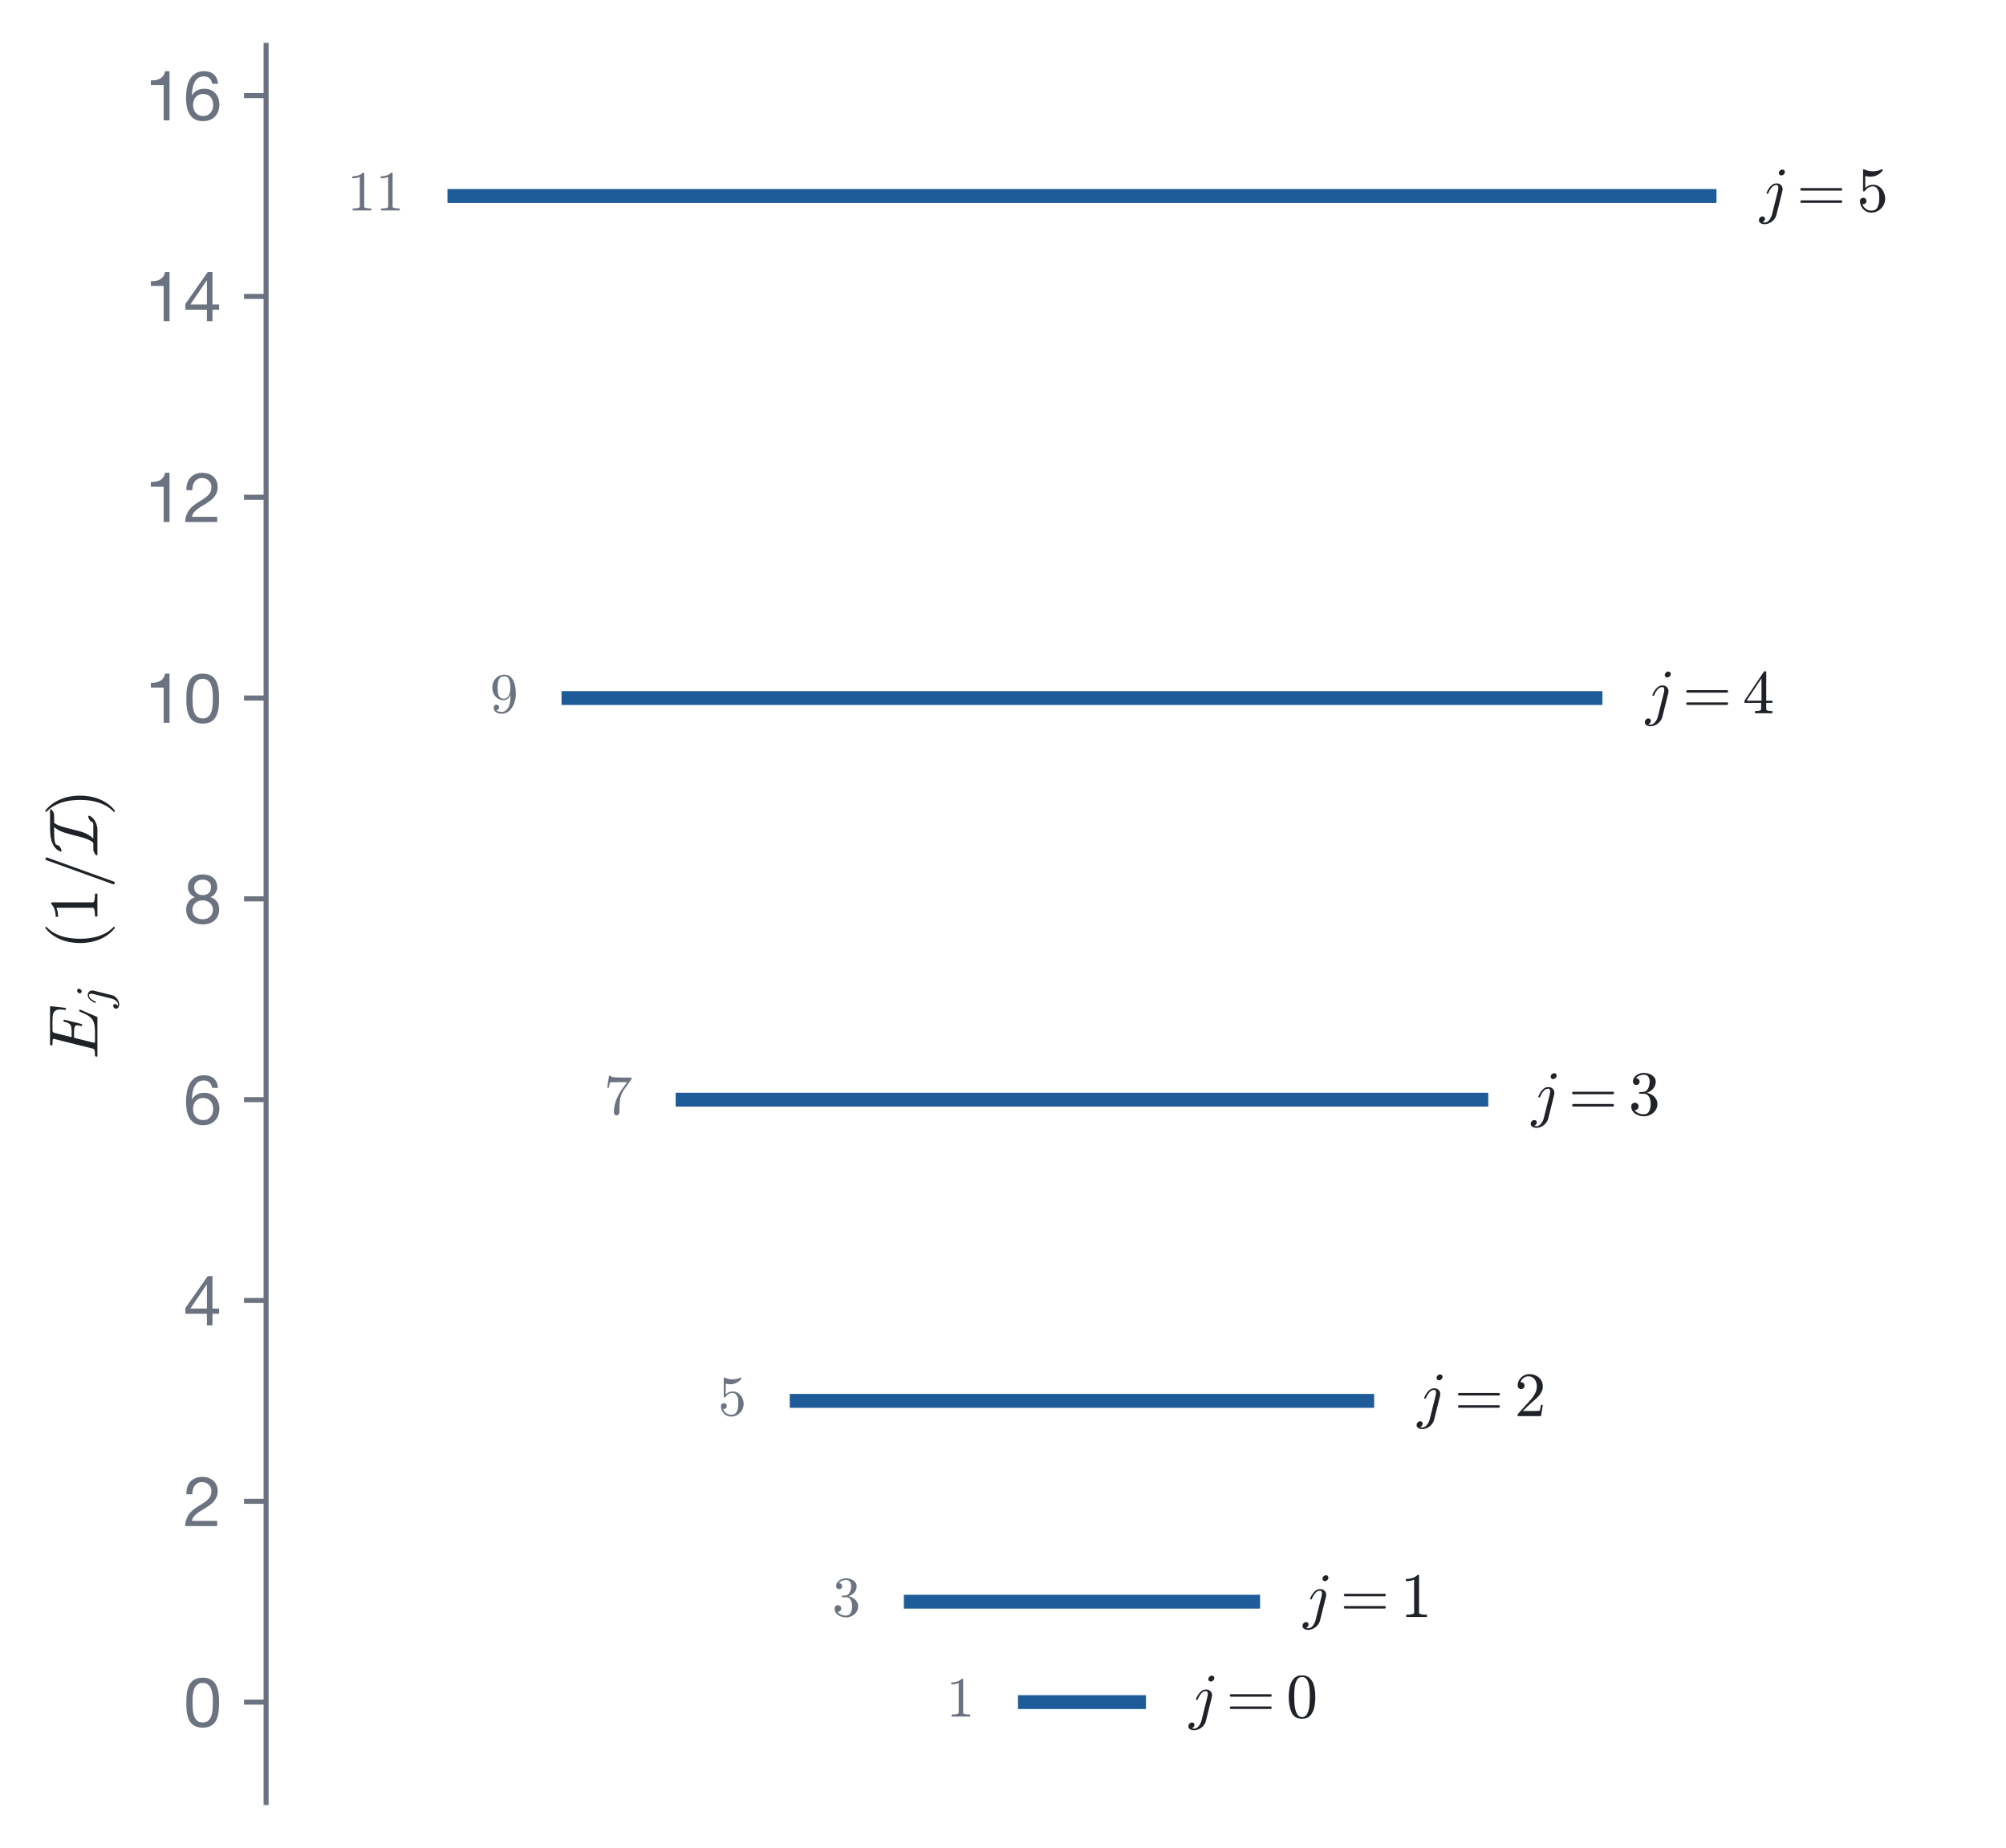
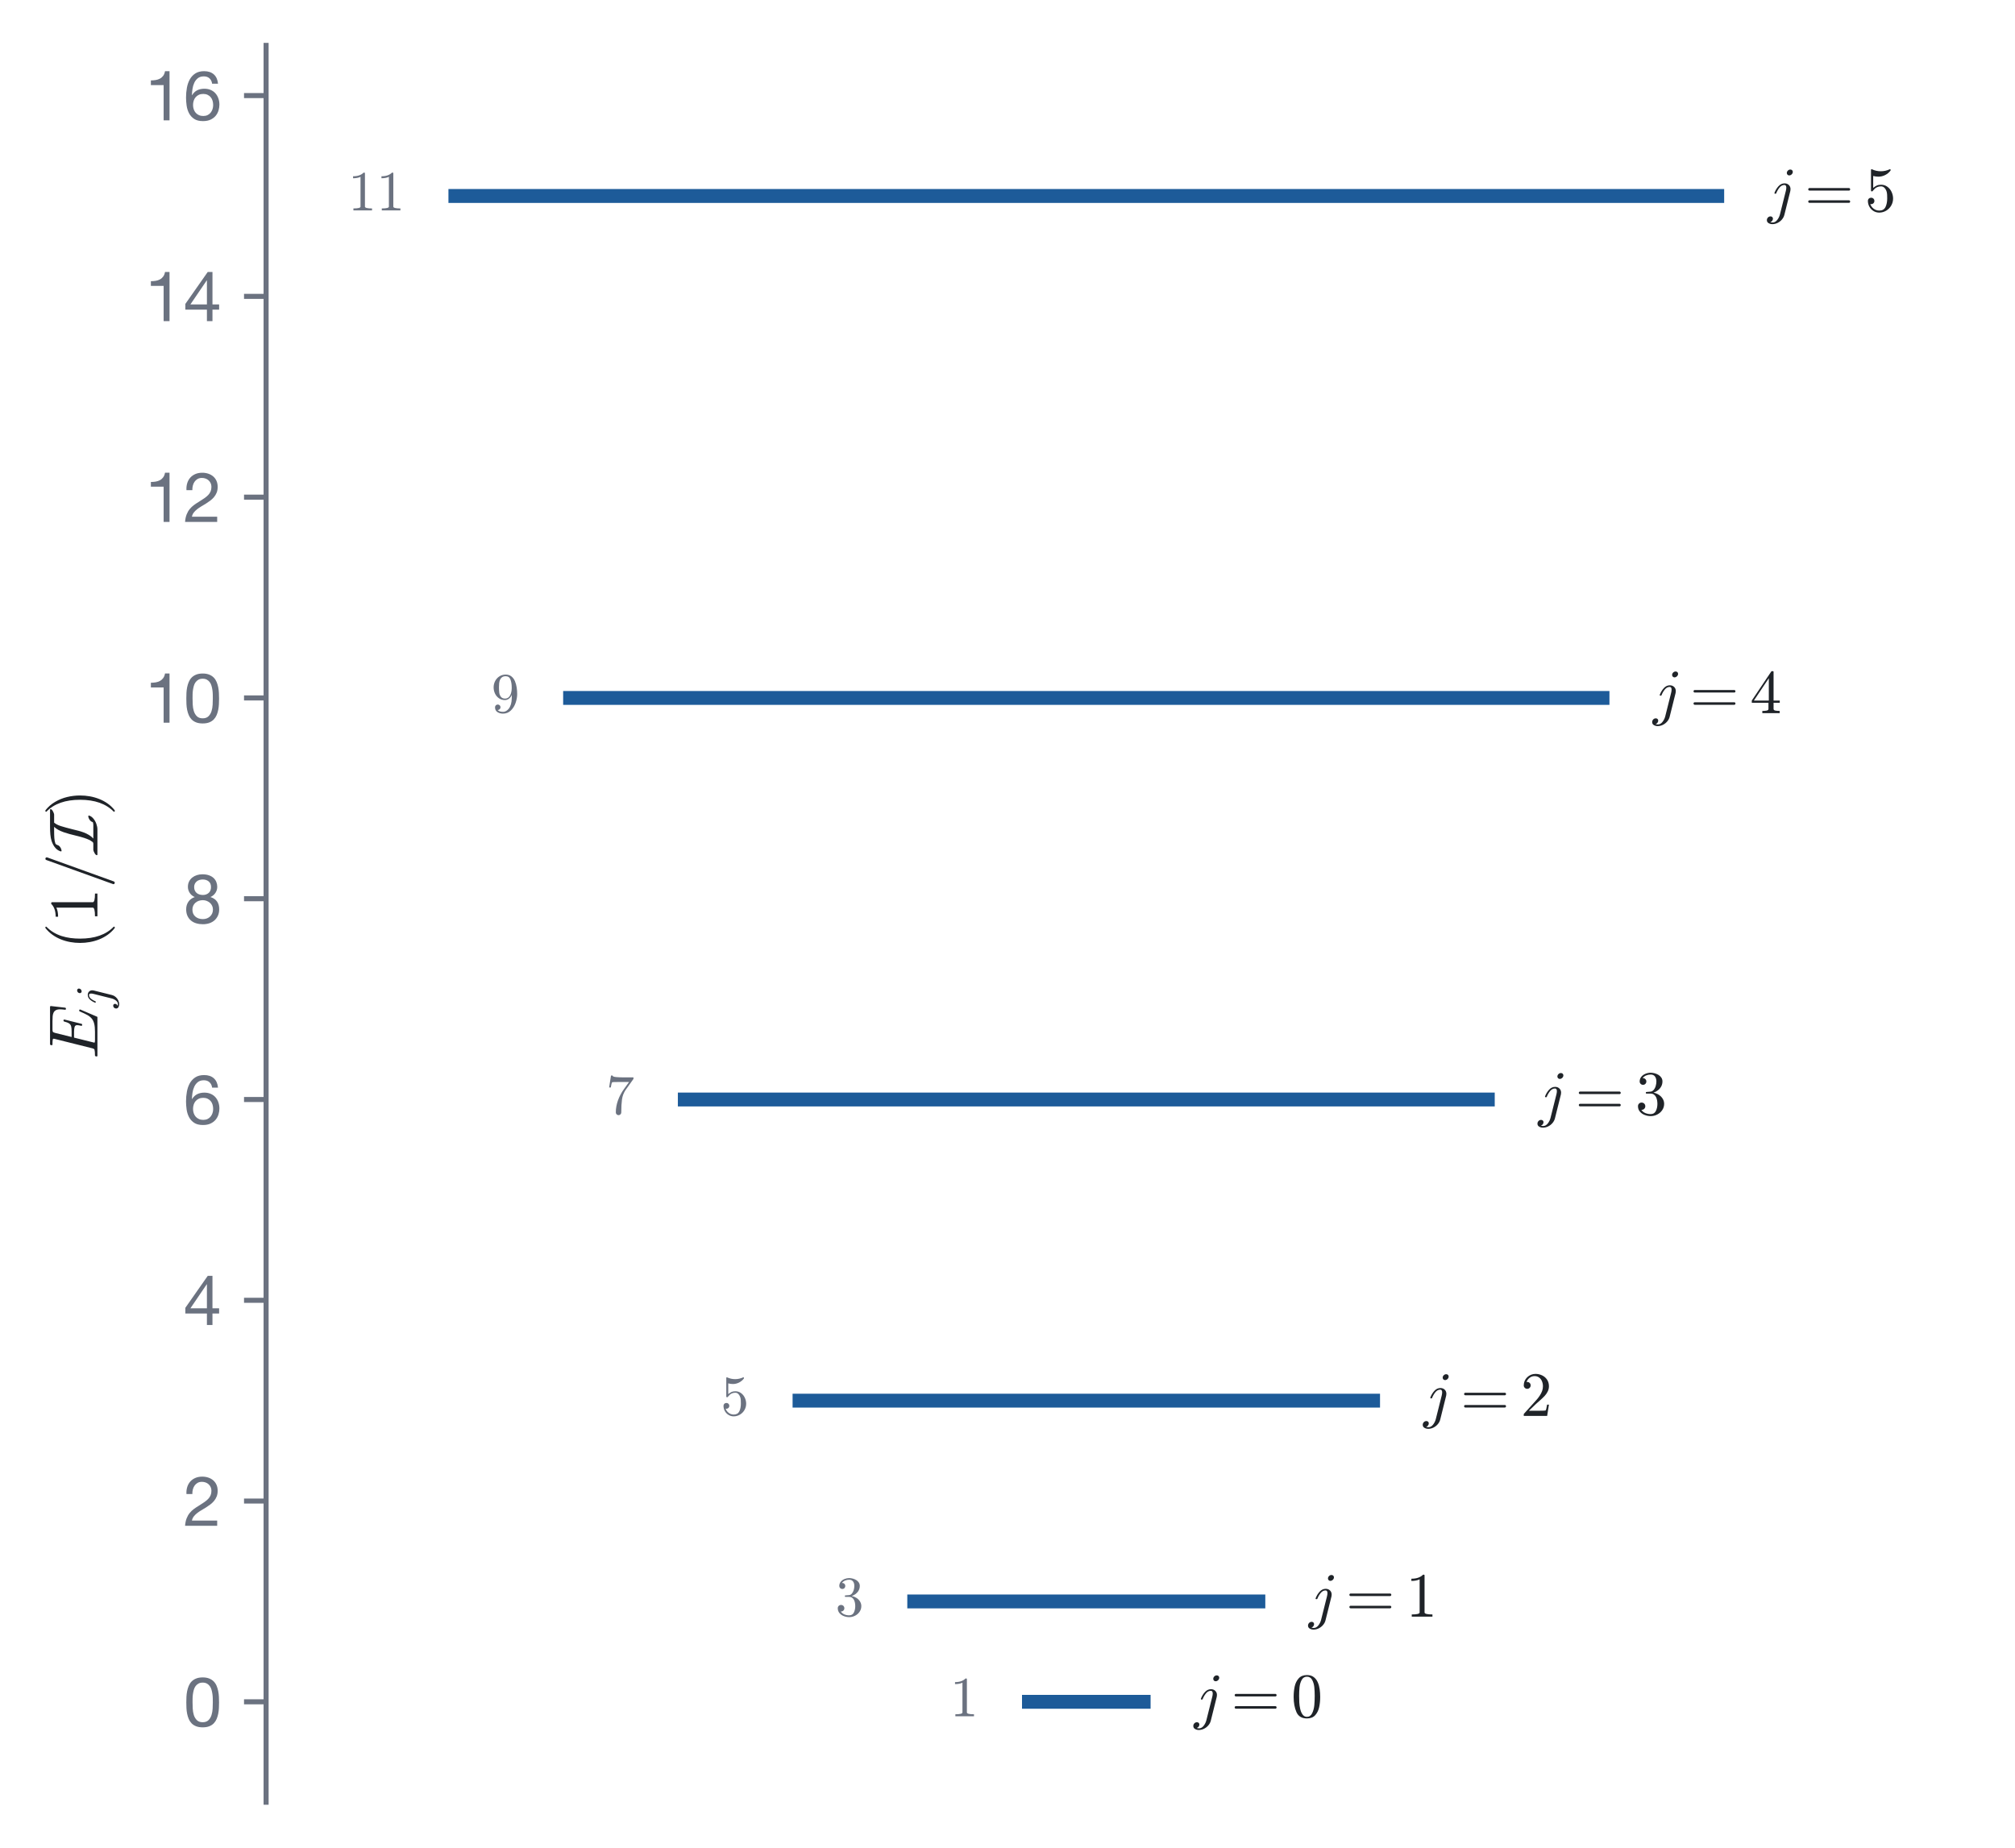
- <svg xmlns="http://www.w3.org/2000/svg" xmlns:xlink="http://www.w3.org/1999/xlink" width="318.122pt" height="293.04pt" viewBox="0 0 318.122 293.04" version="1.1">
+ <svg xmlns="http://www.w3.org/2000/svg" xmlns:xlink="http://www.w3.org/1999/xlink" width="319.562pt" height="293.04pt" viewBox="0 0 319.562 293.04" version="1.1">
  <defs>
    <style type="text/css">*{stroke-linejoin: round; stroke-linecap: butt}</style>
  </defs>
  <g id="figure_1">
    <g id="patch_1">
-       <path d="M 0 293.04  L 318.122 293.04  L 318.122 0  L 0 0  L 0 293.04  z " style="fill: none" />
+       <path d="M 0 293.04  L 319.562 293.04  L 319.562 0  L 0 0  L 0 293.04  z " style="fill: none" />
    </g>
    <g id="axes_1">
      <g id="patch_2">
-         <path d="M 42.201 285.84  L 310.922 285.84  L 310.922 7.2  L 42.201 7.2  L 42.201 285.84  z " style="fill: none" />
+         <path d="M 42.201 285.84  L 312.362 285.84  L 312.362 7.2  L 42.201 7.2  L 42.201 285.84  z " style="fill: none" />
      </g>
      <g id="matplotlib.axis_1" />
      <g id="matplotlib.axis_2">
        <g id="ytick_1">
          <g id="line2d_1">
            <defs>
-               <path id="m40c5235480" d="M 0 0  L -3.5 0  " style="stroke: #6b7280; stroke-width: 0.8" />
+               <path id="m68fe98a0c2" d="M 0 0  L -3.5 0  " style="stroke: #6b7280; stroke-width: 0.8" />
            </defs>
            <g>
-               <use xlink:href="#m40c5235480" x="42.201" y="269.918" style="fill: #6b7280; stroke: #6b7280; stroke-width: 0.8" />
+               <use xlink:href="#m68fe98a0c2" x="42.201" y="269.918" style="fill: #6b7280; stroke: #6b7280; stroke-width: 0.8" />
            </g>
          </g>
          <g id="text_1">
            <g style="fill: #6b7280" transform="translate(29.08531 273.8451) scale(0.11 -0.11)">
              <defs>
                <path id="HelveticaNeue-30" d="M 845 2234  Q 845 2400 848 2601  Q 851 2803 880 3004  Q 909 3206 963 3398  Q 1018 3590 1123 3734  Q 1229 3878 1389 3968  Q 1549 4058 1779 4058  Q 2010 4058 2170 3968  Q 2330 3878 2435 3734  Q 2541 3590 2595 3398  Q 2650 3206 2678 3004  Q 2707 2803 2710 2601  Q 2714 2400 2714 2234  Q 2714 1978 2698 1661  Q 2682 1344 2595 1065  Q 2509 787 2317 595  Q 2125 403 1779 403  Q 1434 403 1242 595  Q 1050 787 963 1065  Q 877 1344 861 1661  Q 845 1978 845 2234  z M 269 2227  Q 269 1978 281 1709  Q 294 1440 345 1184  Q 397 928 493 701  Q 589 474 755 301  Q 922 128 1174 29  Q 1427 -70 1779 -70  Q 2138 -70 2387 29  Q 2637 128 2803 301  Q 2970 474 3066 701  Q 3162 928 3213 1184  Q 3264 1440 3277 1709  Q 3290 1978 3290 2227  Q 3290 2477 3277 2745  Q 3264 3014 3213 3270  Q 3162 3526 3066 3756  Q 2970 3987 2803 4160  Q 2637 4333 2384 4435  Q 2131 4538 1779 4538  Q 1427 4538 1174 4435  Q 922 4333 755 4160  Q 589 3987 493 3756  Q 397 3526 345 3270  Q 294 3014 281 2745  Q 269 2477 269 2227  z " transform="scale(0.015625)" />
              </defs>
              <use xlink:href="#HelveticaNeue-30" />
            </g>
          </g>
        </g>
        <g id="ytick_2">
          <g id="line2d_2">
            <g>
-               <use xlink:href="#m40c5235480" x="42.201" y="238.073" style="fill: #6b7280; stroke: #6b7280; stroke-width: 0.8" />
+               <use xlink:href="#m68fe98a0c2" x="42.201" y="238.073" style="fill: #6b7280; stroke: #6b7280; stroke-width: 0.8" />
            </g>
          </g>
          <g id="text_2">
            <g style="fill: #6b7280" transform="translate(29.08531 242.0005) scale(0.11 -0.11)">
              <defs>
                <path id="HelveticaNeue-32" d="M 282 2931  L 826 2931  Q 819 3136 867 3337  Q 915 3539 1024 3699  Q 1133 3859 1302 3958  Q 1472 4058 1709 4058  Q 1888 4058 2048 4000  Q 2208 3942 2326 3833  Q 2445 3725 2515 3574  Q 2586 3424 2586 3238  Q 2586 3002 2512 2822  Q 2438 2643 2294 2489  Q 2150 2336 1932 2185  Q 1715 2035 1427 1856  Q 1190 1715 972 1555  Q 755 1395 582 1184  Q 410 973 298 688  Q 186 403 154 0  L 3117 0  L 3117 480  L 787 480  Q 826 691 950 854  Q 1075 1018 1251 1158  Q 1427 1299 1638 1424  Q 1850 1549 2061 1677  Q 2272 1811 2470 1958  Q 2669 2106 2822 2288  Q 2976 2470 3069 2700  Q 3162 2931 3162 3232  Q 3162 3552 3050 3795  Q 2938 4038 2746 4201  Q 2554 4365 2294 4451  Q 2035 4538 1741 4538  Q 1382 4538 1100 4416  Q 819 4294 630 4080  Q 442 3866 352 3571  Q 262 3277 282 2931  z " transform="scale(0.015625)" />
              </defs>
              <use xlink:href="#HelveticaNeue-32" />
            </g>
          </g>
        </g>
        <g id="ytick_3">
          <g id="line2d_3">
            <g>
-               <use xlink:href="#m40c5235480" x="42.201" y="206.229" style="fill: #6b7280; stroke: #6b7280; stroke-width: 0.8" />
+               <use xlink:href="#m68fe98a0c2" x="42.201" y="206.229" style="fill: #6b7280; stroke: #6b7280; stroke-width: 0.8" />
            </g>
          </g>
          <g id="text_3">
            <g style="fill: #6b7280" transform="translate(29.08531 210.1559) scale(0.11 -0.11)">
              <defs>
                <path id="HelveticaNeue-34" d="M 2170 1542  L 646 1542  L 2157 3763  L 2170 3763  L 2170 1542  z M 2682 1542  L 2682 4538  L 2246 4538  L 179 1587  L 179 1062  L 2170 1062  L 2170 0  L 2682 0  L 2682 1062  L 3296 1062  L 3296 1542  L 2682 1542  z " transform="scale(0.015625)" />
              </defs>
              <use xlink:href="#HelveticaNeue-34" />
            </g>
          </g>
        </g>
        <g id="ytick_4">
          <g id="line2d_4">
            <g>
-               <use xlink:href="#m40c5235480" x="42.201" y="174.384" style="fill: #6b7280; stroke: #6b7280; stroke-width: 0.8" />
+               <use xlink:href="#m68fe98a0c2" x="42.201" y="174.384" style="fill: #6b7280; stroke: #6b7280; stroke-width: 0.8" />
            </g>
          </g>
          <g id="text_4">
            <g style="fill: #6b7280" transform="translate(29.08531 178.3113) scale(0.11 -0.11)">
              <defs>
                <path id="HelveticaNeue-36" d="M 2650 3379  L 3194 3379  Q 3142 3942 2809 4240  Q 2477 4538 1914 4538  Q 1427 4538 1107 4333  Q 787 4128 595 3789  Q 403 3450 323 3011  Q 243 2573 243 2106  Q 243 1747 297 1363  Q 352 979 518 659  Q 685 339 992 134  Q 1299 -70 1805 -70  Q 2234 -70 2525 74  Q 2816 218 2992 438  Q 3168 659 3245 928  Q 3322 1197 3322 1446  Q 3322 1760 3226 2029  Q 3130 2298 2954 2496  Q 2778 2694 2518 2806  Q 2259 2918 1933 2918  Q 1562 2918 1277 2777  Q 992 2637 800 2323  L 787 2336  Q 794 2598 838 2899  Q 883 3200 1001 3459  Q 1120 3718 1331 3888  Q 1542 4058 1888 4058  Q 2214 4058 2412 3872  Q 2611 3686 2650 3379  z M 1830 2438  Q 2061 2438 2233 2355  Q 2406 2272 2521 2134  Q 2637 1997 2691 1808  Q 2746 1619 2746 1408  Q 2746 1210 2685 1027  Q 2624 845 2509 704  Q 2394 563 2224 483  Q 2054 403 1830 403  Q 1606 403 1430 483  Q 1254 563 1136 697  Q 1018 832 954 1017  Q 890 1203 890 1414  Q 890 1626 950 1814  Q 1011 2003 1132 2140  Q 1254 2278 1427 2358  Q 1600 2438 1830 2438  z " transform="scale(0.015625)" />
              </defs>
              <use xlink:href="#HelveticaNeue-36" />
            </g>
          </g>
        </g>
        <g id="ytick_5">
          <g id="line2d_5">
            <g>
-               <use xlink:href="#m40c5235480" x="42.201" y="142.539" style="fill: #6b7280; stroke: #6b7280; stroke-width: 0.8" />
+               <use xlink:href="#m68fe98a0c2" x="42.201" y="142.539" style="fill: #6b7280; stroke: #6b7280; stroke-width: 0.8" />
            </g>
          </g>
          <g id="text_5">
            <g style="fill: #6b7280" transform="translate(29.08531 146.4668) scale(0.11 -0.11)">
              <defs>
                <path id="HelveticaNeue-38" d="M 992 3360  Q 992 3533 1056 3661  Q 1120 3789 1225 3878  Q 1331 3968 1478 4013  Q 1626 4058 1786 4058  Q 2118 4058 2332 3882  Q 2547 3706 2547 3360  Q 2547 3014 2336 2822  Q 2125 2630 1798 2630  Q 1632 2630 1485 2675  Q 1338 2720 1229 2809  Q 1120 2899 1056 3036  Q 992 3174 992 3360  z M 416 3379  Q 416 3072 589 2813  Q 762 2554 1050 2438  Q 666 2304 461 2006  Q 256 1709 256 1306  Q 256 960 374 701  Q 493 442 701 269  Q 909 96 1190 13  Q 1472 -70 1798 -70  Q 2112 -70 2387 19  Q 2662 109 2864 285  Q 3066 461 3184 717  Q 3302 973 3302 1306  Q 3302 1728 3104 2019  Q 2906 2310 2496 2438  Q 2784 2566 2953 2819  Q 3123 3072 3123 3379  Q 3123 3597 3046 3805  Q 2970 4013 2806 4176  Q 2643 4339 2380 4438  Q 2118 4538 1747 4538  Q 1485 4538 1245 4461  Q 1005 4384 819 4237  Q 634 4090 525 3875  Q 416 3661 416 3379  z M 832 1280  Q 832 1478 905 1638  Q 979 1798 1110 1913  Q 1242 2029 1418 2089  Q 1594 2150 1792 2150  Q 1984 2150 2153 2083  Q 2323 2016 2451 1901  Q 2579 1786 2652 1629  Q 2726 1472 2726 1286  Q 2726 1094 2659 934  Q 2592 774 2467 656  Q 2342 538 2172 470  Q 2003 403 1798 403  Q 1376 403 1104 636  Q 832 870 832 1280  z " transform="scale(0.015625)" />
              </defs>
              <use xlink:href="#HelveticaNeue-38" />
            </g>
          </g>
        </g>
        <g id="ytick_6">
          <g id="line2d_6">
            <g>
-               <use xlink:href="#m40c5235480" x="42.201" y="110.695" style="fill: #6b7280; stroke: #6b7280; stroke-width: 0.8" />
+               <use xlink:href="#m68fe98a0c2" x="42.201" y="110.695" style="fill: #6b7280; stroke: #6b7280; stroke-width: 0.8" />
            </g>
          </g>
          <g id="text_6">
            <g style="fill: #6b7280" transform="translate(22.97 114.6222) scale(0.11 -0.11)">
              <defs>
                <path id="HelveticaNeue-31" d="M 2278 0  L 2278 4538  L 1862 4538  Q 1818 4282 1696 4115  Q 1574 3949 1398 3853  Q 1222 3757 1004 3721  Q 787 3686 557 3686  L 557 3251  L 1734 3251  L 1734 0  L 2278 0  z " transform="scale(0.015625)" />
              </defs>
              <use xlink:href="#HelveticaNeue-31" />
              <use xlink:href="#HelveticaNeue-30" transform="translate(55.59999 0)" />
            </g>
          </g>
        </g>
        <g id="ytick_7">
          <g id="line2d_7">
            <g>
-               <use xlink:href="#m40c5235480" x="42.201" y="78.85" style="fill: #6b7280; stroke: #6b7280; stroke-width: 0.8" />
+               <use xlink:href="#m68fe98a0c2" x="42.201" y="78.85" style="fill: #6b7280; stroke: #6b7280; stroke-width: 0.8" />
            </g>
          </g>
          <g id="text_7">
            <g style="fill: #6b7280" transform="translate(22.97 82.77763) scale(0.11 -0.11)">
              <use xlink:href="#HelveticaNeue-31" />
              <use xlink:href="#HelveticaNeue-32" transform="translate(55.59999 0)" />
            </g>
          </g>
        </g>
        <g id="ytick_8">
          <g id="line2d_8">
            <g>
-               <use xlink:href="#m40c5235480" x="42.201" y="47.006" style="fill: #6b7280; stroke: #6b7280; stroke-width: 0.8" />
+               <use xlink:href="#m68fe98a0c2" x="42.201" y="47.006" style="fill: #6b7280; stroke: #6b7280; stroke-width: 0.8" />
            </g>
          </g>
          <g id="text_8">
            <g style="fill: #6b7280" transform="translate(22.97 50.93306) scale(0.11 -0.11)">
              <use xlink:href="#HelveticaNeue-31" />
              <use xlink:href="#HelveticaNeue-34" transform="translate(55.59999 0)" />
            </g>
          </g>
        </g>
        <g id="ytick_9">
          <g id="line2d_9">
            <g>
-               <use xlink:href="#m40c5235480" x="42.201" y="15.161" style="fill: #6b7280; stroke: #6b7280; stroke-width: 0.8" />
+               <use xlink:href="#m68fe98a0c2" x="42.201" y="15.161" style="fill: #6b7280; stroke: #6b7280; stroke-width: 0.8" />
            </g>
          </g>
          <g id="text_9">
            <g style="fill: #6b7280" transform="translate(22.97 19.08849) scale(0.11 -0.11)">
              <use xlink:href="#HelveticaNeue-31" />
              <use xlink:href="#HelveticaNeue-36" transform="translate(55.59999 0)" />
            </g>
          </g>
        </g>
        <g id="text_10">
          <g style="fill: #1f2328" transform="translate(15.45 167.97) rotate(-90) scale(0.11 -0.11)">
            <defs>
              <path id="Cmmi10-45" d="M 300 0  Q 238 0 238 84  Q 241 100 250 139  Q 259 178 276 201  Q 294 225 319 225  Q 709 225 863 269  Q 947 297 984 441  L 1863 3956  Q 1875 4019 1875 4044  Q 1875 4113 1797 4122  Q 1678 4147 1338 4147  Q 1275 4147 1275 4231  Q 1278 4247 1287 4286  Q 1297 4325 1314 4348  Q 1331 4372 1356 4372  L 4825 4372  Q 4891 4372 4891 4288  L 4738 2963  Q 4738 2947 4714 2926  Q 4691 2906 4672 2906  L 4616 2906  Q 4550 2906 4550 2988  Q 4588 3300 4588 3450  Q 4588 3706 4500 3848  Q 4413 3991 4267 4053  Q 4122 4116 3945 4131  Q 3769 4147 3481 4147  L 2753 4147  Q 2578 4147 2522 4117  Q 2466 4088 2419 3928  L 2034 2381  L 2534 2381  Q 2859 2381 3025 2426  Q 3191 2472 3287 2615  Q 3384 2759 3463 3072  Q 3469 3094 3486 3111  Q 3503 3128 3525 3128  L 3584 3128  Q 3647 3128 3647 3047  L 3250 1466  Q 3238 1409 3188 1409  L 3128 1409  Q 3066 1409 3066 1491  Q 3128 1747 3128 1869  Q 3128 2056 2959 2106  Q 2791 2156 2509 2156  L 1978 2156  L 1544 416  Q 1516 338 1516 275  Q 1516 225 1734 225  L 2509 225  Q 2972 225 3259 297  Q 3547 369 3736 526  Q 3925 684 4062 928  Q 4200 1172 4397 1638  Q 4409 1678 4453 1678  L 4513 1678  Q 4538 1678 4556 1656  Q 4575 1634 4575 1606  Q 4575 1594 4569 1581  L 3909 38  Q 3897 0 3859 0  L 300 0  z " transform="scale(0.015625)" />
              <path id="Cmmi10-6a" d="M -84 -909  Q -84 -753 23 -639  Q 131 -525 288 -525  Q 391 -525 461 -589  Q 531 -653 531 -756  Q 531 -878 454 -976  Q 378 -1075 263 -1106  Q 375 -1147 488 -1147  Q 759 -1147 959 -895  Q 1159 -644 1241 -331  L 1844 2075  Q 1888 2259 1888 2388  Q 1888 2663 1697 2663  Q 1416 2663 1205 2408  Q 994 2153 863 1819  Q 850 1778 813 1778  L 738 1778  Q 684 1778 684 1838  L 684 1856  Q 828 2241 1093 2534  Q 1359 2828 1709 2828  Q 1975 2828 2145 2662  Q 2316 2497 2316 2241  Q 2316 2150 2297 2059  L 1691 -372  Q 1625 -631 1440 -847  Q 1256 -1063 1000 -1188  Q 744 -1313 475 -1313  Q 259 -1313 87 -1209  Q -84 -1106 -84 -909  z M 1941 3878  Q 1941 4019 2050 4125  Q 2159 4231 2297 4231  Q 2406 4231 2476 4164  Q 2547 4097 2547 3994  Q 2547 3850 2433 3742  Q 2319 3634 2181 3634  Q 2078 3634 2009 3706  Q 1941 3778 1941 3878  z " transform="scale(0.015625)" />
              <path id="Cmr10-28" d="M 1984 -1588  Q 1628 -1306 1370 -942  Q 1113 -578 948 -165  Q 784 247 703 697  Q 622 1147 622 1600  Q 622 2059 703 2509  Q 784 2959 951 3375  Q 1119 3791 1378 4153  Q 1638 4516 1984 4788  Q 1984 4800 2016 4800  L 2075 4800  Q 2094 4800 2109 4783  Q 2125 4766 2125 4744  Q 2125 4716 2113 4703  Q 1800 4397 1592 4047  Q 1384 3697 1257 3301  Q 1131 2906 1075 2482  Q 1019 2059 1019 1600  Q 1019 -434 2106 -1491  Q 2125 -1509 2125 -1544  Q 2125 -1559 2108 -1579  Q 2091 -1600 2075 -1600  L 2016 -1600  Q 1984 -1600 1984 -1588  z " transform="scale(0.015625)" />
              <path id="Cmr10-31" d="M 594 0  L 594 225  Q 1394 225 1394 428  L 1394 3788  Q 1063 3628 556 3628  L 556 3853  Q 1341 3853 1741 4263  L 1831 4263  Q 1853 4263 1873 4245  Q 1894 4228 1894 4206  L 1894 428  Q 1894 225 2694 225  L 2694 0  L 594 0  z " transform="scale(0.015625)" />
              <path id="Cmmi10-3d" d="M 359 -1472  Q 359 -1453 366 -1447  L 2591 4722  Q 2603 4759 2634 4779  Q 2666 4800 2706 4800  Q 2763 4800 2798 4765  Q 2834 4731 2834 4672  L 2834 4647  L 609 -1522  Q 572 -1600 488 -1600  Q 434 -1600 396 -1562  Q 359 -1525 359 -1472  z " transform="scale(0.015625)" />
              <path id="Cmsy10-49" d="M -122 0  Q -134 6 -150 18  Q -166 31 -166 50  Q -166 153 20 259  Q 206 366 319 378  L 897 378  Q 994 378 1045 436  Q 1097 494 1172 622  Q 1347 913 1503 1472  Q 1538 1578 1575 1733  Q 1613 1888 1656 2059  Q 1725 2338 1790 2586  Q 1856 2834 1951 3107  Q 2047 3381 2170 3606  Q 2294 3831 2450 3994  L 2059 3994  Q 1672 3994 1409 3975  Q 1147 3956 903 3878  Q 831 3844 779 3712  Q 728 3581 722 3572  Q 638 3463 509 3392  Q 381 3322 256 3309  L 225 3309  Q 178 3331 178 3366  Q 334 3944 1131 4225  Q 1409 4313 1732 4342  Q 2056 4372 2472 4372  L 4038 4372  Q 4084 4347 4084 4319  Q 4084 4219 3896 4112  Q 3709 4006 3591 3994  L 2834 3994  Q 2641 3756 2520 3378  Q 2400 3000 2228 2316  Q 2147 1969 2084 1737  Q 2022 1506 1930 1257  Q 1838 1009 1695 775  Q 1553 541 1369 378  L 2625 378  Q 2741 378 2869 416  Q 2881 419 2914 498  Q 2947 578 2950 581  Q 3025 681 3154 756  Q 3284 831 3413 844  L 3450 844  Q 3494 816 3494 781  Q 3431 559 3217 378  Q 3003 197 2726 98  Q 2450 0 2216 0  L -122 0  z " transform="scale(0.015625)" />
              <path id="Cmr10-29" d="M 416 -1600  Q 359 -1600 359 -1544  Q 359 -1516 372 -1503  Q 1466 -434 1466 1600  Q 1466 3634 384 4691  Q 359 4706 359 4744  Q 359 4766 376 4783  Q 394 4800 416 4800  L 475 4800  Q 494 4800 506 4788  Q 966 4425 1272 3906  Q 1578 3388 1720 2800  Q 1863 2213 1863 1600  Q 1863 1147 1786 708  Q 1709 269 1542 -157  Q 1375 -584 1119 -945  Q 863 -1306 506 -1588  Q 494 -1600 475 -1600  L 416 -1600  z " transform="scale(0.015625)" />
            </defs>
            <use xlink:href="#Cmmi10-45" />
            <use xlink:href="#Cmmi10-6a" transform="translate(73.7793 -17.00625) scale(0.7)" />
            <use xlink:href="#Cmr10-28" transform="translate(157.7102 0)" />
            <use xlink:href="#Cmr10-31" transform="translate(196.5286 0)" />
            <use xlink:href="#Cmmi10-3d" transform="translate(246.5286 0)" />
            <use xlink:href="#Cmsy10-49" transform="translate(296.5286 0)" />
            <use xlink:href="#Cmr10-29" transform="translate(350.9231 0)" />
          </g>
        </g>
      </g>
      <g id="line2d_10">
-         <path d="M 162.537 269.918  L 180.633 269.918  " clip-path="url(#p2e1cac30f4)" style="fill: none; stroke: #1d5b99; stroke-width: 2.2; stroke-linecap: square" />
+         <path d="M 163.182 269.918  L 181.375 269.918  " clip-path="url(#p3f5d14b9f3)" style="fill: none; stroke: #1d5b99; stroke-width: 2.2; stroke-linecap: square" />
      </g>
      <g id="line2d_11">
-         <path d="M 144.441 253.995  L 198.729 253.995  " clip-path="url(#p2e1cac30f4)" style="fill: none; stroke: #1d5b99; stroke-width: 2.2; stroke-linecap: square" />
+         <path d="M 144.989 253.995  L 199.567 253.995  " clip-path="url(#p3f5d14b9f3)" style="fill: none; stroke: #1d5b99; stroke-width: 2.2; stroke-linecap: square" />
      </g>
      <g id="line2d_12">
-         <path d="M 126.346 222.151  L 216.824 222.151  " clip-path="url(#p2e1cac30f4)" style="fill: none; stroke: #1d5b99; stroke-width: 2.2; stroke-linecap: square" />
+         <path d="M 126.797 222.151  L 217.76 222.151  " clip-path="url(#p3f5d14b9f3)" style="fill: none; stroke: #1d5b99; stroke-width: 2.2; stroke-linecap: square" />
      </g>
      <g id="line2d_13">
-         <path d="M 108.25 174.384  L 234.92 174.384  " clip-path="url(#p2e1cac30f4)" style="fill: none; stroke: #1d5b99; stroke-width: 2.2; stroke-linecap: square" />
+         <path d="M 108.604 174.384  L 235.953 174.384  " clip-path="url(#p3f5d14b9f3)" style="fill: none; stroke: #1d5b99; stroke-width: 2.2; stroke-linecap: square" />
      </g>
      <g id="line2d_14">
-         <path d="M 90.154 110.695  L 253.016 110.695  " clip-path="url(#p2e1cac30f4)" style="fill: none; stroke: #1d5b99; stroke-width: 2.2; stroke-linecap: square" />
+         <path d="M 90.411 110.695  L 254.145 110.695  " clip-path="url(#p3f5d14b9f3)" style="fill: none; stroke: #1d5b99; stroke-width: 2.2; stroke-linecap: square" />
      </g>
      <g id="line2d_15">
-         <path d="M 72.059 31.083  L 271.111 31.083  " clip-path="url(#p2e1cac30f4)" style="fill: none; stroke: #1d5b99; stroke-width: 2.2; stroke-linecap: square" />
+         <path d="M 72.219 31.083  L 272.338 31.083  " clip-path="url(#p3f5d14b9f3)" style="fill: none; stroke: #1d5b99; stroke-width: 2.2; stroke-linecap: square" />
      </g>
      <g id="patch_3">
        <path d="M 42.201 285.84  L 42.201 7.2  " style="fill: none; stroke: #6b7280; stroke-width: 0.8; stroke-linejoin: miter; stroke-linecap: square" />
      </g>
      <g id="text_11">
-         <g style="fill: #1f2328" transform="translate(188.5949 272.3732) scale(0.1 -0.1)">
+         <g style="fill: #1f2328" transform="translate(189.3794 272.3732) scale(0.1 -0.1)">
          <defs>
            <path id="Cmr10-3d" d="M 481 850  Q 428 850 393 890  Q 359 931 359 978  Q 359 1031 393 1068  Q 428 1106 481 1106  L 4500 1106  Q 4547 1106 4581 1068  Q 4616 1031 4616 978  Q 4616 931 4581 890  Q 4547 850 4500 850  L 481 850  z M 481 2094  Q 428 2094 393 2131  Q 359 2169 359 2222  Q 359 2269 393 2309  Q 428 2350 481 2350  L 4500 2350  Q 4547 2350 4581 2309  Q 4616 2269 4616 2222  Q 4616 2169 4581 2131  Q 4547 2094 4500 2094  L 481 2094  z " transform="scale(0.015625)" />
            <path id="Cmr10-30" d="M 1600 -141  Q 816 -141 533 504  Q 250 1150 250 2041  Q 250 2597 351 3087  Q 453 3578 754 3920  Q 1056 4263 1600 4263  Q 2022 4263 2290 4056  Q 2559 3850 2700 3523  Q 2841 3197 2892 2823  Q 2944 2450 2944 2041  Q 2944 1491 2842 1011  Q 2741 531 2444 195  Q 2147 -141 1600 -141  z M 1600 25  Q 1956 25 2131 390  Q 2306 756 2347 1200  Q 2388 1644 2388 2144  Q 2388 2625 2347 3031  Q 2306 3438 2132 3767  Q 1959 4097 1600 4097  Q 1238 4097 1063 3765  Q 888 3434 847 3029  Q 806 2625 806 2144  Q 806 1788 823 1472  Q 841 1156 916 820  Q 991 484 1158 254  Q 1325 25 1600 25  z " transform="scale(0.015625)" />
          </defs>
          <use xlink:href="#Cmmi10-6a" transform="translate(0 0.390625)" />
          <use xlink:href="#Cmr10-3d" transform="translate(58.67188 0.390625)" />
          <use xlink:href="#Cmr10-30" transform="translate(153.916 0.390625)" />
        </g>
      </g>
      <g id="text_12">
-         <g style="fill: #6b7280" transform="translate(150.075 272.2444) scale(0.09 -0.09)">
+         <g style="fill: #6b7280" transform="translate(150.6772 272.2444) scale(0.09 -0.09)">
          <use xlink:href="#Cmr10-31" transform="translate(0 0.390625)" />
        </g>
      </g>
      <g id="text_13">
-         <g style="fill: #1f2328" transform="translate(206.6906 256.4509) scale(0.1 -0.1)">
+         <g style="fill: #1f2328" transform="translate(207.5721 256.4509) scale(0.1 -0.1)">
          <use xlink:href="#Cmmi10-6a" transform="translate(0 0.390625)" />
          <use xlink:href="#Cmr10-3d" transform="translate(58.67188 0.390625)" />
          <use xlink:href="#Cmr10-31" transform="translate(153.916 0.390625)" />
        </g>
      </g>
      <g id="text_14">
-         <g style="fill: #6b7280" transform="translate(131.9793 256.3221) scale(0.09 -0.09)">
+         <g style="fill: #6b7280" transform="translate(132.4845 256.3221) scale(0.09 -0.09)">
          <defs>
            <path id="Cmr10-33" d="M 609 494  Q 759 275 1012 169  Q 1266 63 1556 63  Q 1928 63 2084 380  Q 2241 697 2241 1100  Q 2241 1281 2208 1462  Q 2175 1644 2097 1800  Q 2019 1956 1883 2050  Q 1747 2144 1550 2144  L 1125 2144  Q 1069 2144 1069 2203  L 1069 2259  Q 1069 2309 1125 2309  L 1478 2338  Q 1703 2338 1851 2506  Q 2000 2675 2069 2917  Q 2138 3159 2138 3378  Q 2138 3684 1994 3881  Q 1850 4078 1556 4078  Q 1313 4078 1091 3986  Q 869 3894 738 3706  Q 750 3709 759 3711  Q 769 3713 781 3713  Q 925 3713 1022 3613  Q 1119 3513 1119 3372  Q 1119 3234 1022 3134  Q 925 3034 781 3034  Q 641 3034 541 3134  Q 441 3234 441 3372  Q 441 3647 606 3850  Q 772 4053 1033 4158  Q 1294 4263 1556 4263  Q 1750 4263 1965 4205  Q 2181 4147 2356 4039  Q 2531 3931 2642 3762  Q 2753 3594 2753 3378  Q 2753 3109 2633 2881  Q 2513 2653 2303 2487  Q 2094 2322 1844 2241  Q 2122 2188 2372 2031  Q 2622 1875 2773 1631  Q 2925 1388 2925 1106  Q 2925 753 2731 467  Q 2538 181 2222 20  Q 1906 -141 1556 -141  Q 1256 -141 954 -26  Q 653 88 461 316  Q 269 544 269 863  Q 269 1022 375 1128  Q 481 1234 641 1234  Q 744 1234 830 1186  Q 916 1138 964 1050  Q 1013 963 1013 863  Q 1013 706 903 600  Q 794 494 641 494  L 609 494  z " transform="scale(0.015625)" />
          </defs>
          <use xlink:href="#Cmr10-33" transform="translate(0 0.390625)" />
        </g>
      </g>
      <g id="text_15">
-         <g style="fill: #1f2328" transform="translate(224.7864 224.6063) scale(0.1 -0.1)">
+         <g style="fill: #1f2328" transform="translate(225.7648 224.6063) scale(0.1 -0.1)">
          <defs>
            <path id="Cmr10-32" d="M 319 0  L 319 172  Q 319 188 331 206  L 1325 1306  Q 1550 1550 1690 1715  Q 1831 1881 1968 2097  Q 2106 2313 2186 2536  Q 2266 2759 2266 3009  Q 2266 3272 2169 3511  Q 2072 3750 1880 3894  Q 1688 4038 1416 4038  Q 1138 4038 916 3870  Q 694 3703 603 3438  Q 628 3444 672 3444  Q 816 3444 917 3347  Q 1019 3250 1019 3097  Q 1019 2950 917 2848  Q 816 2747 672 2747  Q 522 2747 420 2851  Q 319 2956 319 3097  Q 319 3338 409 3548  Q 500 3759 670 3923  Q 841 4088 1055 4175  Q 1269 4263 1509 4263  Q 1875 4263 2190 4108  Q 2506 3953 2690 3670  Q 2875 3388 2875 3009  Q 2875 2731 2753 2481  Q 2631 2231 2440 2026  Q 2250 1822 1953 1562  Q 1656 1303 1563 1216  L 838 519  L 1453 519  Q 1906 519 2211 526  Q 2516 534 2534 550  Q 2609 631 2688 1141  L 2875 1141  L 2694 0  L 319 0  z " transform="scale(0.015625)" />
          </defs>
          <use xlink:href="#Cmmi10-6a" transform="translate(0 0.390625)" />
          <use xlink:href="#Cmr10-3d" transform="translate(58.67188 0.390625)" />
          <use xlink:href="#Cmr10-32" transform="translate(153.916 0.390625)" />
        </g>
      </g>
      <g id="text_16">
-         <g style="fill: #6b7280" transform="translate(113.8836 224.4775) scale(0.09 -0.09)">
+         <g style="fill: #6b7280" transform="translate(114.2918 224.4775) scale(0.09 -0.09)">
          <defs>
            <path id="Cmr10-35" d="M 556 728  Q 622 541 758 387  Q 894 234 1080 148  Q 1266 63 1466 63  Q 1928 63 2103 422  Q 2278 781 2278 1294  Q 2278 1516 2270 1667  Q 2263 1819 2228 1959  Q 2169 2184 2020 2353  Q 1872 2522 1656 2522  Q 1441 2522 1286 2456  Q 1131 2391 1034 2303  Q 938 2216 863 2119  Q 788 2022 769 2016  L 697 2016  Q 681 2016 657 2036  Q 634 2056 634 2075  L 634 4213  Q 634 4228 654 4245  Q 675 4263 697 4263  L 716 4263  Q 1147 4056 1631 4056  Q 2106 4056 2547 4263  L 2566 4263  Q 2588 4263 2606 4247  Q 2625 4231 2625 4213  L 2625 4153  Q 2625 4122 2613 4122  Q 2394 3831 2064 3668  Q 1734 3506 1381 3506  Q 1125 3506 856 3578  L 856 2369  Q 1069 2541 1236 2614  Q 1403 2688 1663 2688  Q 2016 2688 2295 2484  Q 2575 2281 2725 1954  Q 2875 1628 2875 1288  Q 2875 903 2686 575  Q 2497 247 2172 53  Q 1847 -141 1466 -141  Q 1150 -141 886 21  Q 622 184 470 459  Q 319 734 319 1044  Q 319 1188 412 1278  Q 506 1369 647 1369  Q 788 1369 883 1276  Q 978 1184 978 1044  Q 978 906 883 811  Q 788 716 647 716  Q 625 716 597 720  Q 569 725 556 728  z " transform="scale(0.015625)" />
          </defs>
          <use xlink:href="#Cmr10-35" transform="translate(0 0.390625)" />
        </g>
      </g>
      <g id="text_17">
-         <g style="fill: #1f2328" transform="translate(242.8821 176.8395) scale(0.1 -0.1)">
+         <g style="fill: #1f2328" transform="translate(243.9575 176.8395) scale(0.1 -0.1)">
          <use xlink:href="#Cmmi10-6a" transform="translate(0 0.390625)" />
          <use xlink:href="#Cmr10-3d" transform="translate(58.67188 0.390625)" />
          <use xlink:href="#Cmr10-33" transform="translate(153.916 0.390625)" />
        </g>
      </g>
      <g id="text_18">
-         <g style="fill: #6b7280" transform="translate(95.78786 176.7106) scale(0.09 -0.09)">
+         <g style="fill: #6b7280" transform="translate(96.09913 176.7106) scale(0.09 -0.09)">
          <defs>
            <path id="Cmr10-37" d="M 1113 166  Q 1113 522 1175 862  Q 1238 1203 1358 1536  Q 1478 1869 1648 2189  Q 1819 2509 2022 2791  L 2606 3603  L 1875 3603  Q 738 3603 703 3572  Q 619 3469 544 2981  L 359 2981  L 569 4325  L 756 4325  L 756 4306  Q 756 4191 1147 4156  Q 1538 4122 1913 4122  L 3103 4122  L 3103 3956  Q 3103 3950 3101 3947  Q 3100 3944 3097 3938  L 2216 2700  Q 1891 2219 1809 1631  Q 1728 1044 1728 166  Q 1728 41 1637 -50  Q 1547 -141 1422 -141  Q 1294 -141 1203 -50  Q 1113 41 1113 166  z " transform="scale(0.015625)" />
          </defs>
          <use xlink:href="#Cmr10-37" transform="translate(0 0.421875)" />
        </g>
      </g>
      <g id="text_19">
-         <g style="fill: #1f2328" transform="translate(260.9778 113.1503) scale(0.1 -0.1)">
+         <g style="fill: #1f2328" transform="translate(262.1501 113.1503) scale(0.1 -0.1)">
          <defs>
            <path id="Cmr10-34" d="M 178 1056  L 178 1281  L 2156 4231  Q 2178 4263 2222 4263  L 2316 4263  Q 2388 4263 2388 4191  L 2388 1281  L 3016 1281  L 3016 1056  L 2388 1056  L 2388 428  Q 2388 297 2575 261  Q 2763 225 3009 225  L 3009 0  L 1247 0  L 1247 225  Q 1494 225 1681 261  Q 1869 297 1869 428  L 1869 1056  L 178 1056  z M 391 1281  L 1906 1281  L 1906 3547  L 391 1281  z " transform="scale(0.015625)" />
          </defs>
          <use xlink:href="#Cmmi10-6a" transform="translate(0 0.390625)" />
          <use xlink:href="#Cmr10-3d" transform="translate(58.67188 0.390625)" />
          <use xlink:href="#Cmr10-34" transform="translate(153.916 0.390625)" />
        </g>
      </g>
      <g id="text_20">
-         <g style="fill: #6b7280" transform="translate(77.69215 113.0215) scale(0.09 -0.09)">
+         <g style="fill: #6b7280" transform="translate(77.90645 113.0215) scale(0.09 -0.09)">
          <defs>
            <path id="Cmr10-39" d="M 722 269  Q 897 63 1331 63  Q 1575 63 1786 228  Q 1997 394 2113 634  Q 2247 906 2284 1214  Q 2322 1522 2322 1978  Q 2213 1719 2008 1553  Q 1803 1388 1538 1388  Q 1166 1388 873 1589  Q 581 1791 425 2120  Q 269 2450 269 2822  Q 269 3206 444 3539  Q 619 3872 928 4067  Q 1238 4263 1631 4263  Q 2019 4263 2280 4052  Q 2541 3841 2678 3508  Q 2816 3175 2870 2803  Q 2925 2431 2925 2069  Q 2925 1575 2744 1061  Q 2563 547 2202 203  Q 1841 -141 1331 -141  Q 953 -141 690 37  Q 428 216 428 575  Q 428 706 517 795  Q 606 884 738 884  Q 866 884 955 795  Q 1044 706 1044 575  Q 1044 450 953 359  Q 863 269 738 269  L 722 269  z M 1563 1556  Q 1825 1556 1992 1732  Q 2159 1909 2234 2171  Q 2309 2434 2309 2694  L 2309 2816  L 2309 2841  Q 2309 3322 2168 3700  Q 2028 4078 1631 4078  Q 1378 4078 1220 3967  Q 1063 3856 988 3672  Q 913 3488 892 3278  Q 872 3069 872 2822  Q 872 2459 906 2203  Q 941 1947 1094 1751  Q 1247 1556 1563 1556  z " transform="scale(0.015625)" />
          </defs>
          <use xlink:href="#Cmr10-39" transform="translate(0 0.390625)" />
        </g>
      </g>
      <g id="text_21">
-         <g style="fill: #1f2328" transform="translate(279.0735 33.5389) scale(0.1 -0.1)">
+         <g style="fill: #1f2328" transform="translate(280.3428 33.5389) scale(0.1 -0.1)">
          <use xlink:href="#Cmmi10-6a" transform="translate(0 0.390625)" />
          <use xlink:href="#Cmr10-3d" transform="translate(58.67188 0.390625)" />
          <use xlink:href="#Cmr10-35" transform="translate(153.916 0.390625)" />
        </g>
      </g>
      <g id="text_22">
-         <g style="fill: #6b7280" transform="translate(55.09644 33.41007) scale(0.09 -0.09)">
+         <g style="fill: #6b7280" transform="translate(55.21377 33.41007) scale(0.09 -0.09)">
          <use xlink:href="#Cmr10-31" transform="translate(0 0.390625)" />
          <use xlink:href="#Cmr10-31" transform="translate(50 0.390625)" />
        </g>
      </g>
    </g>
  </g>
  <defs>
-     <clipPath id="p2e1cac30f4">
-       <rect x="42.201" y="7.2" width="268.721" height="278.64" />
+     <clipPath id="p3f5d14b9f3">
+       <rect x="42.201" y="7.2" width="270.161" height="278.64" />
    </clipPath>
  </defs>
</svg>
